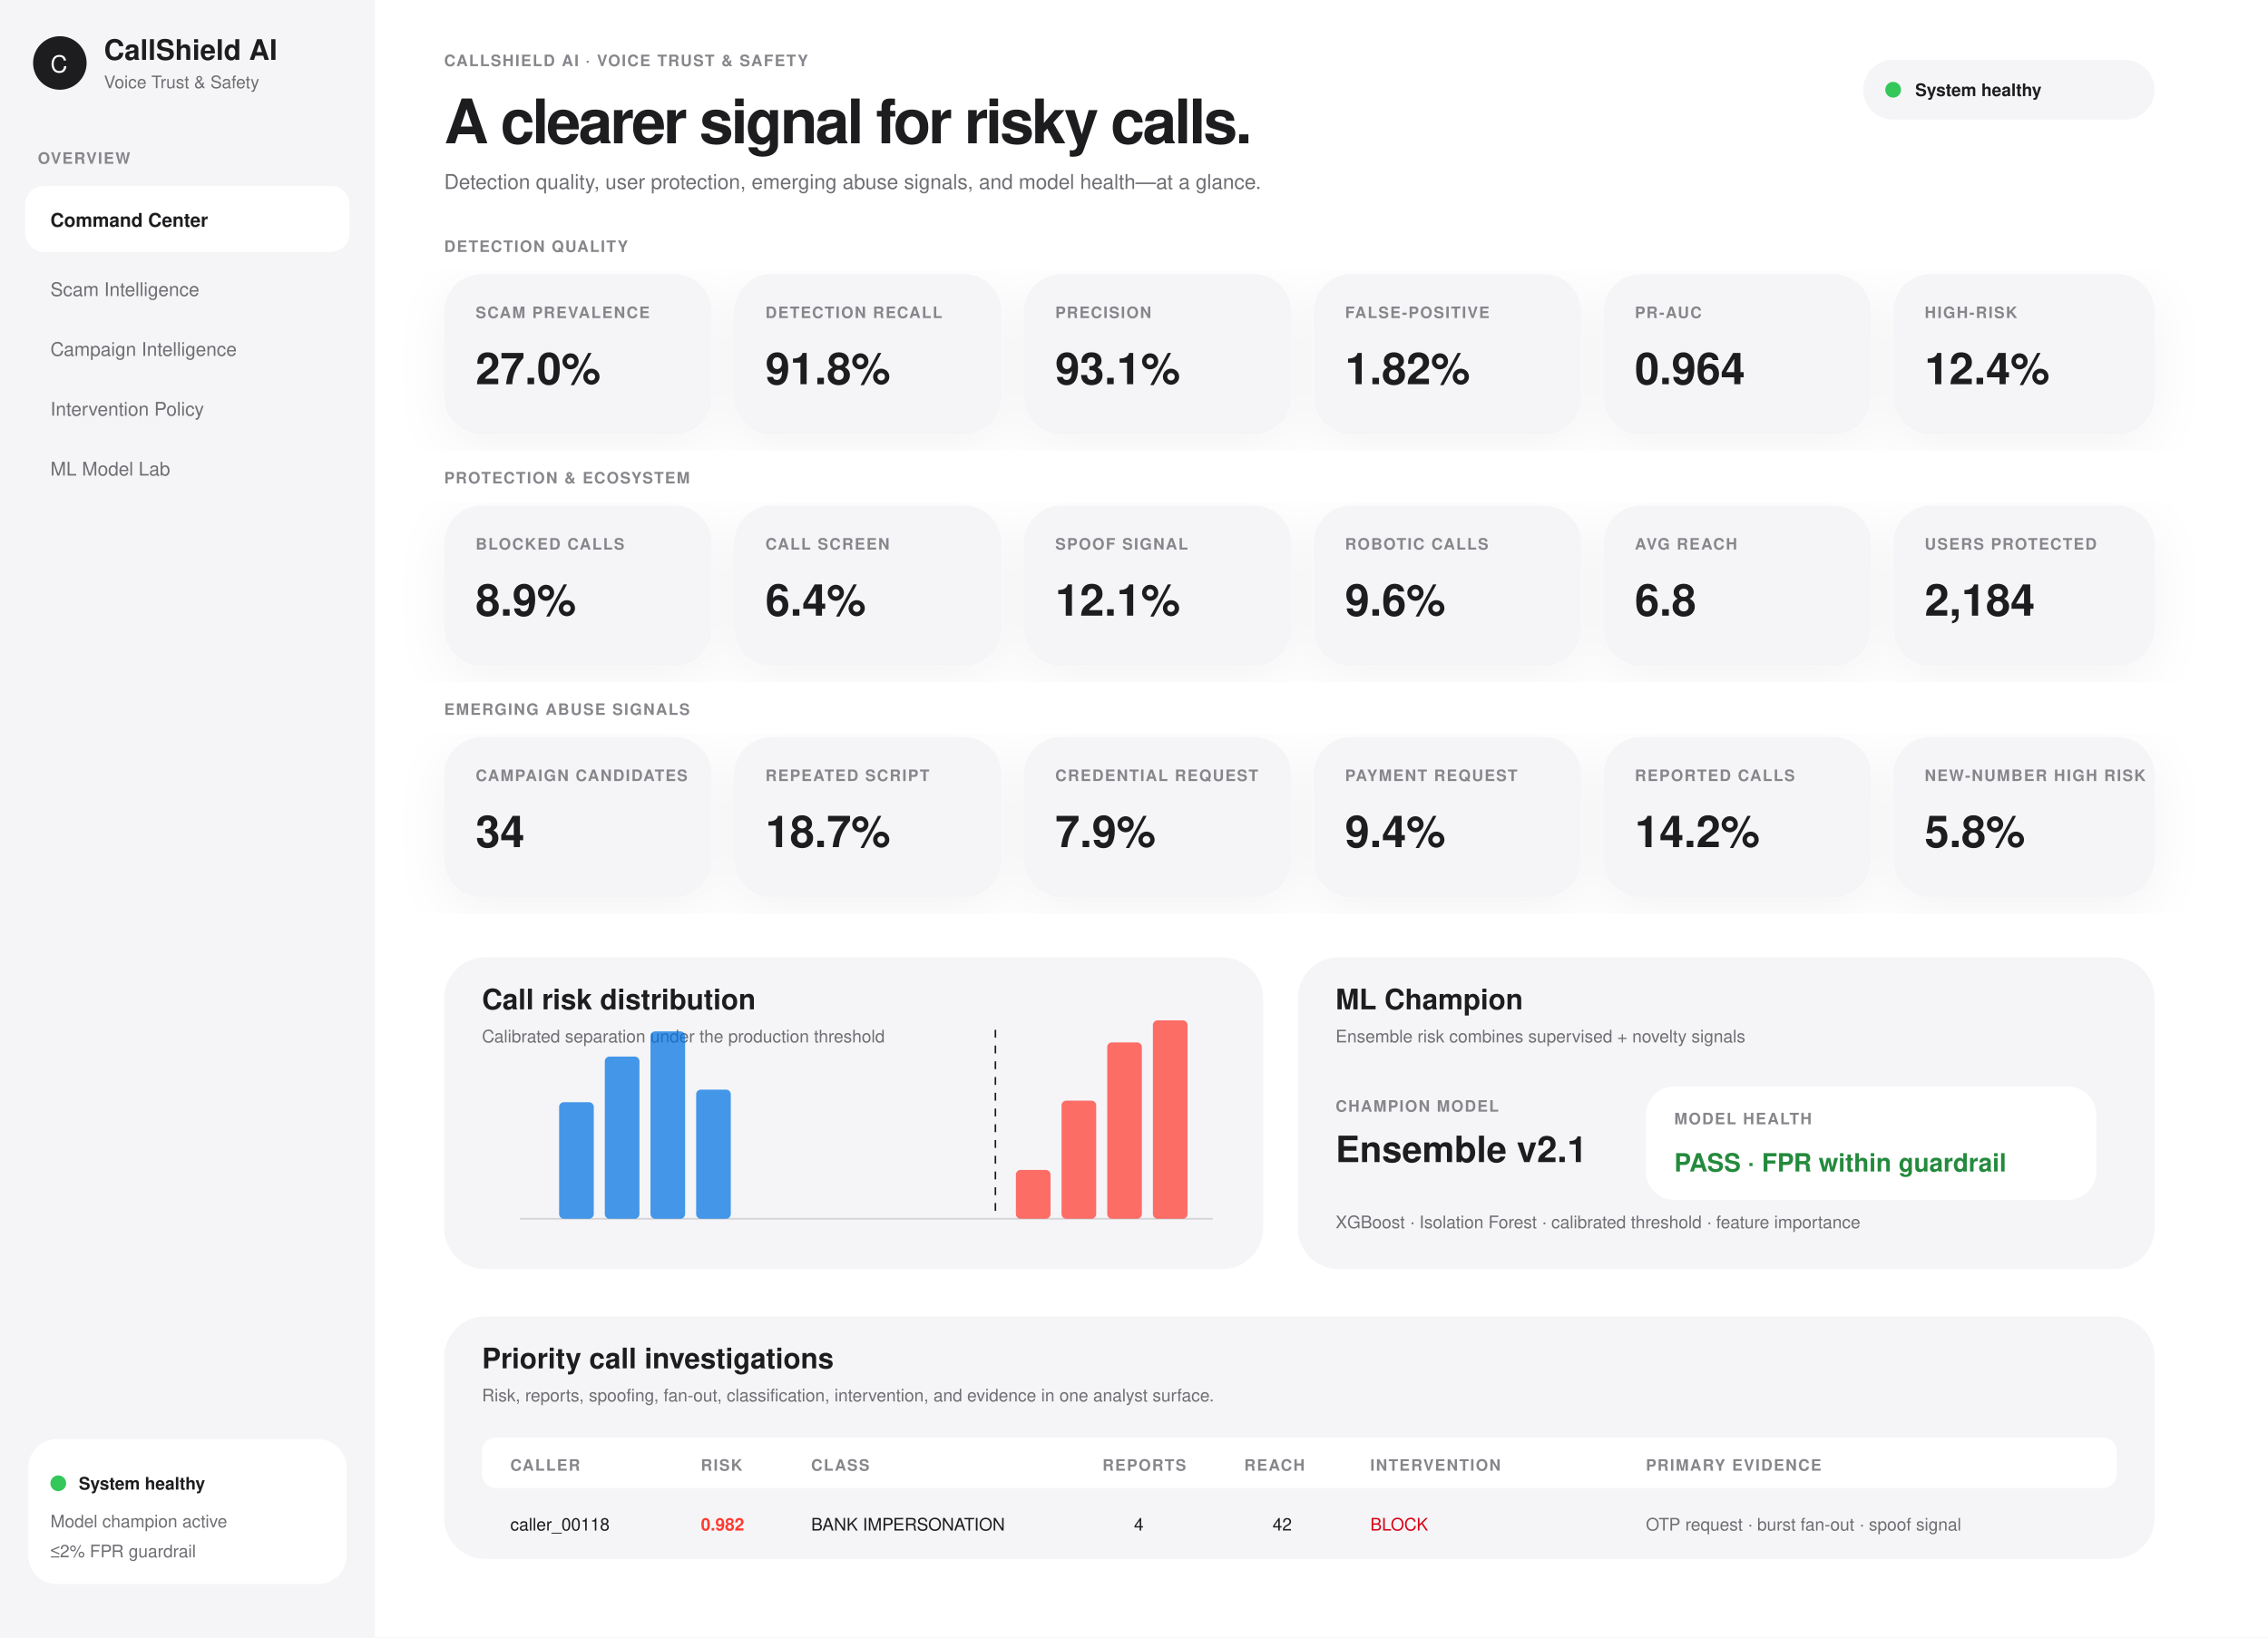
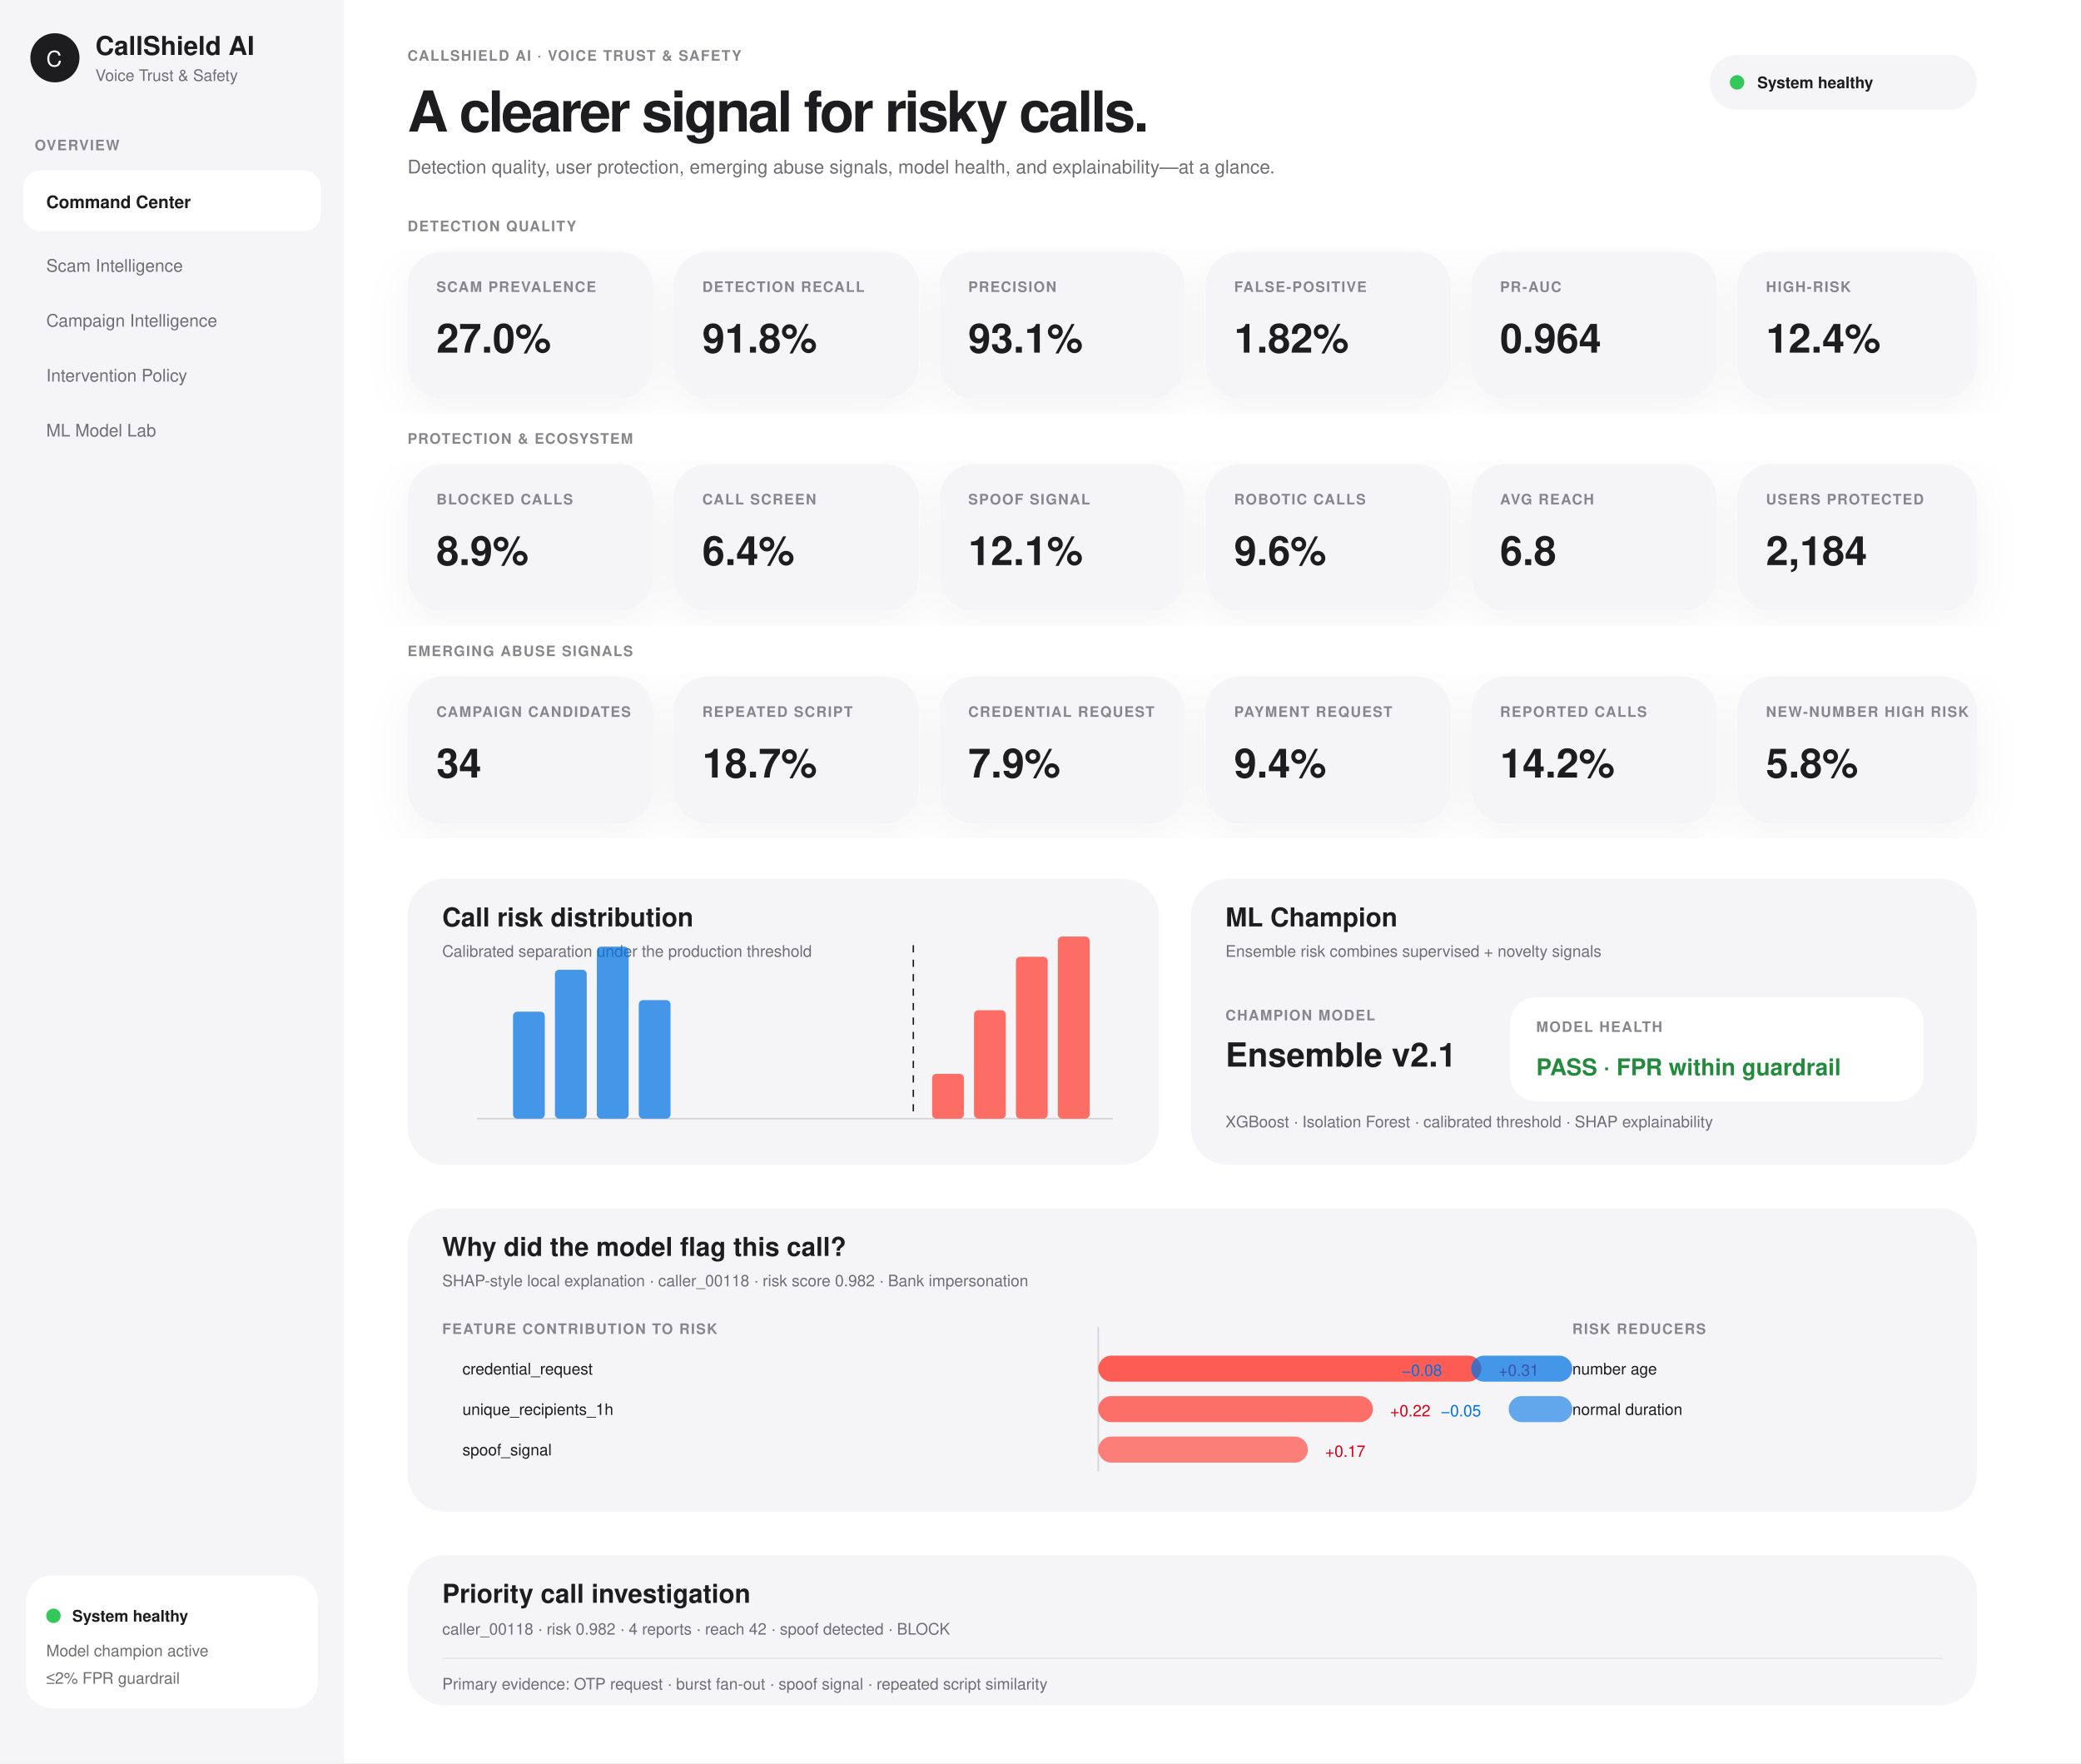
- <svg xmlns="http://www.w3.org/2000/svg" width="1440" height="1040" viewBox="0 0 1440 1040">
+ <svg xmlns="http://www.w3.org/2000/svg" width="1440" height="1220" viewBox="0 0 1440 1220">
  <defs>
    <filter id="s">
      <feDropShadow dx="0" dy="8" stdDeviation="16" flood-color="#000" flood-opacity=".05" />
    </filter>
    <style>text{font-family:"Avenir Next",Avenir,"Helvetica Neue",Helvetica,Arial,sans-serif}.d{fill:#1d1d1f}.m{fill:#6e6e73}.blue{fill:#0071e3}.lab{font-size:10px;letter-spacing:.8px;fill:#86868b;font-weight:700}.sm{font-size:11px}.sec{font-size:18px;font-weight:650;fill:#1d1d1f}</style>
  </defs>
-   <rect width="1440" height="1040" fill="#fff" />
-   <rect width="238" height="1040" fill="#f5f5f7" />
+   <rect width="1440" height="1220" fill="#fff" />
+   <rect width="238" height="1220" fill="#f5f5f7" />
  <circle cx="38" cy="40" r="17" fill="#1d1d1f" />
  <text x="32" y="46" font-size="15" fill="#fff">C</text>
  <text x="66" y="38" font-size="18" font-weight="700" class="d">CallShield AI</text>
  <text x="66" y="56" class="sm m">Voice Trust &amp; Safety</text>
  <text x="24" y="104" class="lab">OVERVIEW</text>
  <rect x="16" y="118" width="206" height="42" rx="12" fill="#fff" />
  <text x="32" y="144" font-size="12" class="d" font-weight="650">Command Center</text>
  <text x="32" y="188" font-size="12" class="m">Scam Intelligence</text>
  <text x="32" y="226" font-size="12" class="m">Campaign Intelligence</text>
  <text x="32" y="264" font-size="12" class="m">Intervention Policy</text>
  <text x="32" y="302" font-size="12" class="m">ML Model Lab</text>
-   <rect x="18" y="914" width="202" height="92" rx="18" fill="#fff" />
-   <circle cx="37" cy="942" r="5" fill="#34c759" />
-   <text x="50" y="946" class="sm d" font-weight="650">System healthy</text>
-   <text x="32" y="970" class="sm m">Model champion active</text>
-   <text x="32" y="989" class="sm m">≤2% FPR guardrail</text>
+   <rect x="18" y="1090" width="202" height="92" rx="18" fill="#fff" />
+   <circle cx="37" cy="1118" r="5" fill="#34c759" />
+   <text x="50" y="1122" class="sm d" font-weight="650">System healthy</text>
+   <text x="32" y="1146" class="sm m">Model champion active</text>
+   <text x="32" y="1165" class="sm m">≤2% FPR guardrail</text>
  <text x="282" y="42" class="lab blue">CALLSHIELD AI · VOICE TRUST &amp; SAFETY</text>
  <text x="282" y="91" font-size="39" font-weight="650" class="d" letter-spacing="-1.6">A clearer signal for risky calls.</text>
-   <text x="282" y="120" font-size="13" class="m">Detection quality, user protection, emerging abuse signals, and model health—at a glance.</text>
+   <text x="282" y="120" font-size="13" class="m">Detection quality, user protection, emerging abuse signals, model health, and explainability—at a glance.</text>
  <rect x="1183" y="38" width="185" height="38" rx="19" fill="#f5f5f7" />
  <circle cx="1202" cy="57" r="5" fill="#34c759" />
  <text x="1216" y="61" class="sm d" font-weight="650">System healthy</text>
  <text x="282" y="160" class="lab">DETECTION QUALITY</text>
  <g filter="url(#s)" fill="#f5f5f7">
    <rect x="282" y="174" width="170" height="102" rx="24" />
    <rect x="466" y="174" width="170" height="102" rx="24" />
    <rect x="650" y="174" width="170" height="102" rx="24" />
    <rect x="834" y="174" width="170" height="102" rx="24" />
    <rect x="1018" y="174" width="170" height="102" rx="24" />
    <rect x="1202" y="174" width="166" height="102" rx="24" />
  </g>
  <text x="302" y="202" class="lab">SCAM PREVALENCE</text>
  <text x="302" y="244" font-size="28" font-weight="650" class="d">27.0%</text>
  <text x="486" y="202" class="lab">DETECTION RECALL</text>
  <text x="486" y="244" font-size="28" font-weight="650" class="d">91.8%</text>
  <text x="670" y="202" class="lab">PRECISION</text>
  <text x="670" y="244" font-size="28" font-weight="650" class="d">93.1%</text>
  <text x="854" y="202" class="lab">FALSE-POSITIVE</text>
  <text x="854" y="244" font-size="28" font-weight="650" class="d">1.82%</text>
  <text x="1038" y="202" class="lab">PR-AUC</text>
  <text x="1038" y="244" font-size="28" font-weight="650" class="d">0.964</text>
  <text x="1222" y="202" class="lab">HIGH-RISK</text>
  <text x="1222" y="244" font-size="28" font-weight="650" class="d">12.4%</text>
  <text x="282" y="307" class="lab">PROTECTION &amp; ECOSYSTEM</text>
  <g filter="url(#s)" fill="#f5f5f7">
    <rect x="282" y="321" width="170" height="102" rx="24" />
    <rect x="466" y="321" width="170" height="102" rx="24" />
    <rect x="650" y="321" width="170" height="102" rx="24" />
    <rect x="834" y="321" width="170" height="102" rx="24" />
    <rect x="1018" y="321" width="170" height="102" rx="24" />
    <rect x="1202" y="321" width="166" height="102" rx="24" />
  </g>
  <text x="302" y="349" class="lab">BLOCKED CALLS</text>
  <text x="302" y="391" font-size="28" font-weight="650" class="d">8.9%</text>
  <text x="486" y="349" class="lab">CALL SCREEN</text>
  <text x="486" y="391" font-size="28" font-weight="650" class="d">6.4%</text>
  <text x="670" y="349" class="lab">SPOOF SIGNAL</text>
  <text x="670" y="391" font-size="28" font-weight="650" class="d">12.1%</text>
  <text x="854" y="349" class="lab">ROBOTIC CALLS</text>
  <text x="854" y="391" font-size="28" font-weight="650" class="d">9.6%</text>
  <text x="1038" y="349" class="lab">AVG REACH</text>
  <text x="1038" y="391" font-size="28" font-weight="650" class="d">6.8</text>
  <text x="1222" y="349" class="lab">USERS PROTECTED</text>
  <text x="1222" y="391" font-size="28" font-weight="650" class="d">2,184</text>
  <text x="282" y="454" class="lab">EMERGING ABUSE SIGNALS</text>
  <g filter="url(#s)" fill="#f5f5f7">
    <rect x="282" y="468" width="170" height="102" rx="24" />
    <rect x="466" y="468" width="170" height="102" rx="24" />
    <rect x="650" y="468" width="170" height="102" rx="24" />
    <rect x="834" y="468" width="170" height="102" rx="24" />
    <rect x="1018" y="468" width="170" height="102" rx="24" />
    <rect x="1202" y="468" width="166" height="102" rx="24" />
  </g>
  <text x="302" y="496" class="lab">CAMPAIGN CANDIDATES</text>
  <text x="302" y="538" font-size="28" font-weight="650" class="d">34</text>
  <text x="486" y="496" class="lab">REPEATED SCRIPT</text>
  <text x="486" y="538" font-size="28" font-weight="650" class="d">18.7%</text>
  <text x="670" y="496" class="lab">CREDENTIAL REQUEST</text>
  <text x="670" y="538" font-size="28" font-weight="650" class="d">7.9%</text>
  <text x="854" y="496" class="lab">PAYMENT REQUEST</text>
  <text x="854" y="538" font-size="28" font-weight="650" class="d">9.4%</text>
  <text x="1038" y="496" class="lab">REPORTED CALLS</text>
  <text x="1038" y="538" font-size="28" font-weight="650" class="d">14.2%</text>
  <text x="1222" y="496" class="lab">NEW-NUMBER HIGH RISK</text>
  <text x="1222" y="538" font-size="28" font-weight="650" class="d">5.8%</text>
  <rect x="282" y="608" width="520" height="198" rx="26" fill="#f5f5f7" />
  <rect x="824" y="608" width="544" height="198" rx="26" fill="#f5f5f7" />
  <text x="306" y="641" class="sec">Call risk distribution</text>
  <text x="306" y="662" class="sm m">Calibrated separation under the production threshold</text>
  <line x1="330" y1="774" x2="770" y2="774" stroke="#d2d2d7" />
  <g fill="#0071e3" opacity=".72">
    <rect x="355" y="700" width="22" height="74" rx="3" />
    <rect x="384" y="671" width="22" height="103" rx="3" />
    <rect x="413" y="655" width="22" height="119" rx="3" />
    <rect x="442" y="692" width="22" height="82" rx="3" />
  </g>
  <g fill="#ff3b30" opacity=".73">
    <rect x="645" y="743" width="22" height="31" rx="3" />
    <rect x="674" y="699" width="22" height="75" rx="3" />
    <rect x="703" y="662" width="22" height="112" rx="3" />
    <rect x="732" y="648" width="22" height="126" rx="3" />
  </g>
  <line x1="632" y1="654" x2="632" y2="774" stroke="#1d1d1f" stroke-dasharray="5 5" />
  <text x="848" y="641" class="sec">ML Champion</text>
  <text x="848" y="662" class="sm m">Ensemble risk combines supervised + novelty signals</text>
  <text x="848" y="706" class="lab">CHAMPION MODEL</text>
  <text x="848" y="738" font-size="23" font-weight="650" class="d">Ensemble v2.1</text>
  <rect x="1045" y="690" width="286" height="72" rx="18" fill="#fff" />
  <text x="1063" y="714" class="lab">MODEL HEALTH</text>
  <text x="1063" y="744" font-size="16" font-weight="650" fill="#248a3d">PASS · FPR within guardrail</text>
-   <text x="848" y="780" class="sm m">XGBoost · Isolation Forest · calibrated threshold · feature importance</text>
-   <rect x="282" y="836" width="1086" height="154" rx="26" fill="#f5f5f7" />
-   <text x="306" y="869" class="sec">Priority call investigations</text>
-   <text x="306" y="890" class="sm m">Risk, reports, spoofing, fan-out, classification, intervention, and evidence in one analyst surface.</text>
-   <rect x="306" y="913" width="1038" height="32" rx="9" fill="#fff" />
-   <text x="324" y="934" class="lab">CALLER</text>
-   <text x="445" y="934" class="lab">RISK</text>
-   <text x="515" y="934" class="lab">CLASS</text>
-   <text x="700" y="934" class="lab">REPORTS</text>
-   <text x="790" y="934" class="lab">REACH</text>
-   <text x="870" y="934" class="lab">INTERVENTION</text>
-   <text x="1045" y="934" class="lab">PRIMARY EVIDENCE</text>
-   <text x="324" y="972" class="sm d">caller_00118</text>
-   <text x="445" y="972" class="sm" fill="#ff3b30" font-weight="700">0.982</text>
-   <text x="515" y="972" class="sm d">BANK IMPERSONATION</text>
-   <text x="720" y="972" class="sm d">4</text>
-   <text x="808" y="972" class="sm d">42</text>
-   <text x="870" y="972" class="sm" fill="#d70015">BLOCK</text>
-   <text x="1045" y="972" class="sm m">OTP request · burst fan-out · spoof signal</text>
+   <text x="848" y="780" class="sm m">XGBoost · Isolation Forest · calibrated threshold · SHAP explainability</text>
+   <rect x="282" y="836" width="1086" height="210" rx="26" fill="#f5f5f7" />
+   <text x="306" y="869" class="sec">Why did the model flag this call?</text>
+   <text x="306" y="890" class="sm m">SHAP-style local explanation · caller_00118 · risk score 0.982 · Bank impersonation</text>
+   <text x="306" y="923" class="lab">FEATURE CONTRIBUTION TO RISK</text>
+   <line x1="760" y1="918" x2="760" y2="1018" stroke="#d2d2d7" />
+   <text x="320" y="951" class="sm d">credential_request</text>
+   <rect x="760" y="938" width="265" height="18" rx="9" fill="#ff3b30" opacity=".82" />
+   <text x="1037" y="952" class="sm" fill="#d70015">+0.31</text>
+   <text x="320" y="979" class="sm d">unique_recipients_1h</text>
+   <rect x="760" y="966" width="190" height="18" rx="9" fill="#ff3b30" opacity=".72" />
+   <text x="962" y="980" class="sm" fill="#d70015">+0.22</text>
+   <text x="320" y="1007" class="sm d">spoof_signal</text>
+   <rect x="760" y="994" width="145" height="18" rx="9" fill="#ff3b30" opacity=".64" />
+   <text x="917" y="1008" class="sm" fill="#d70015">+0.17</text>
+   <text x="1088" y="923" class="lab">RISK REDUCERS</text>
+   <text x="1088" y="951" class="sm d">number age</text>
+   <rect x="1018" y="938" width="70" height="18" rx="9" fill="#0071e3" opacity=".72" />
+   <text x="970" y="952" class="sm blue">−0.08</text>
+   <text x="1088" y="979" class="sm d">normal duration</text>
+   <rect x="1044" y="966" width="44" height="18" rx="9" fill="#0071e3" opacity=".60" />
+   <text x="997" y="980" class="sm blue">−0.05</text>
+   <rect x="282" y="1076" width="1086" height="104" rx="26" fill="#f5f5f7" />
+   <text x="306" y="1109" class="sec">Priority call investigation</text>
+   <text x="306" y="1131" class="sm m">caller_00118 · risk 0.982 · 4 reports · reach 42 · spoof detected · BLOCK</text>
+   <rect x="306" y="1147" width="1038" height="1" fill="#e5e5ea" />
+   <text x="306" y="1169" class="sm m">Primary evidence: OTP request · burst fan-out · spoof signal · repeated script similarity</text>
</svg>
